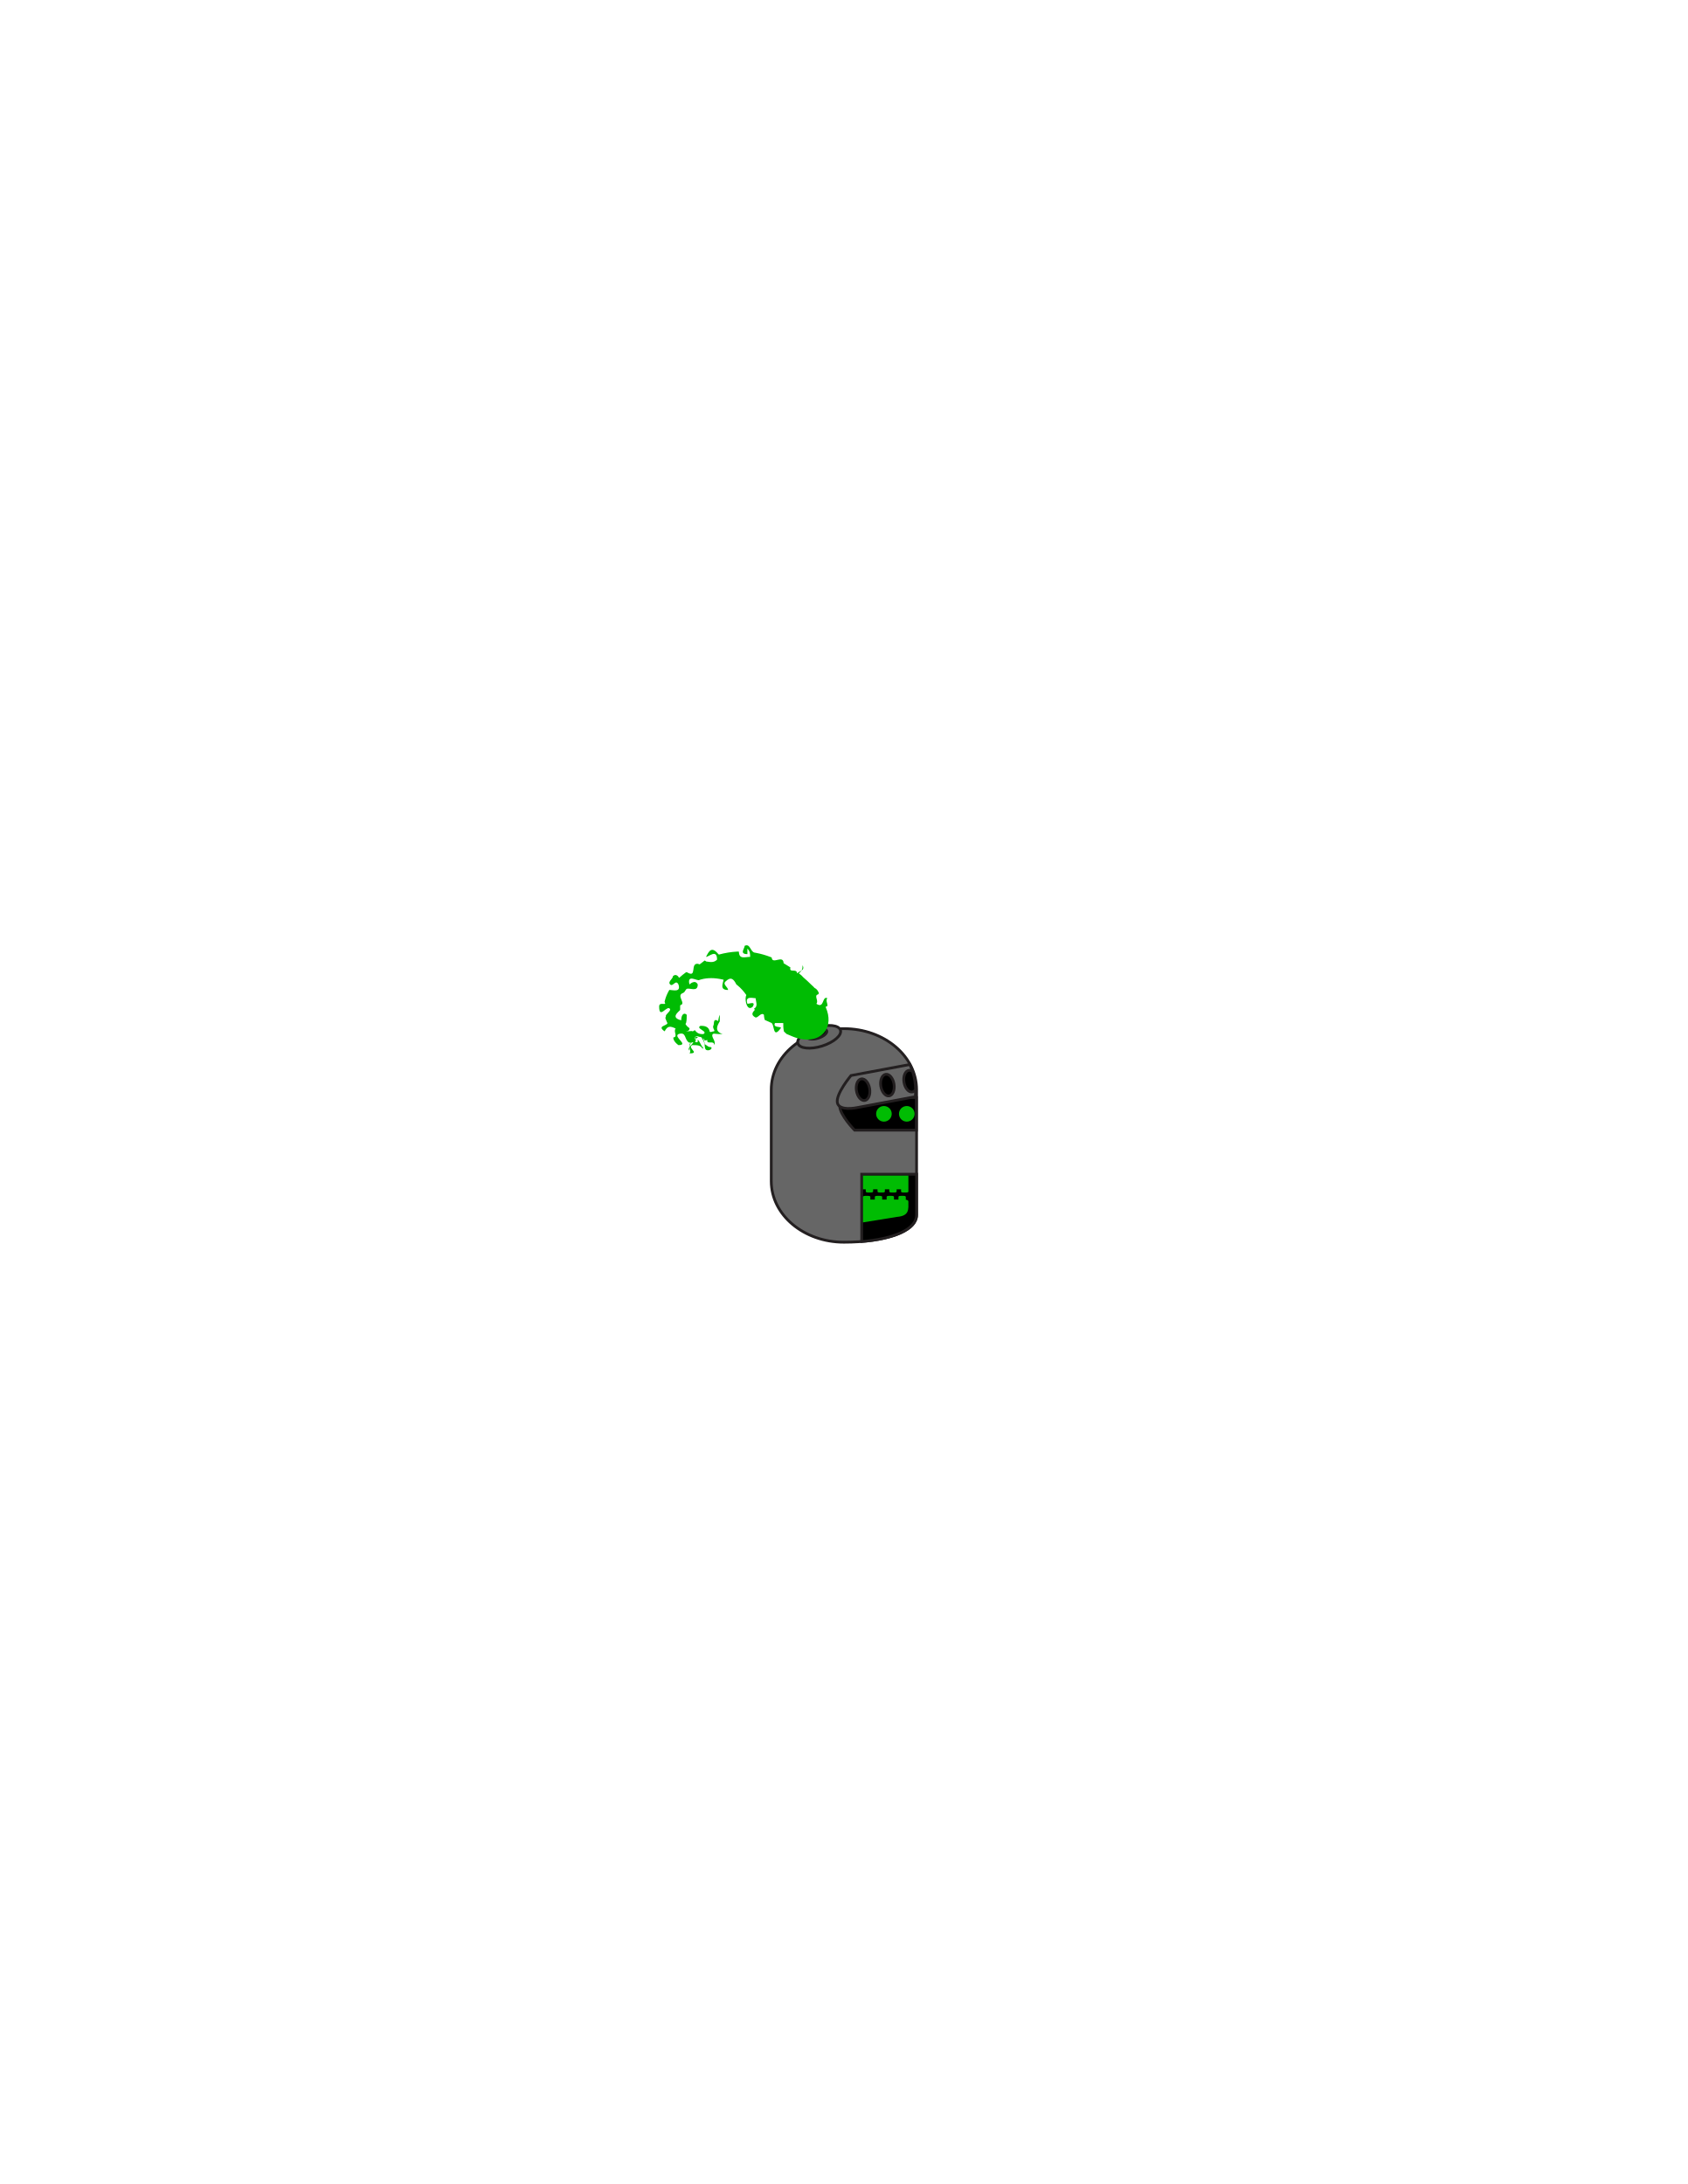
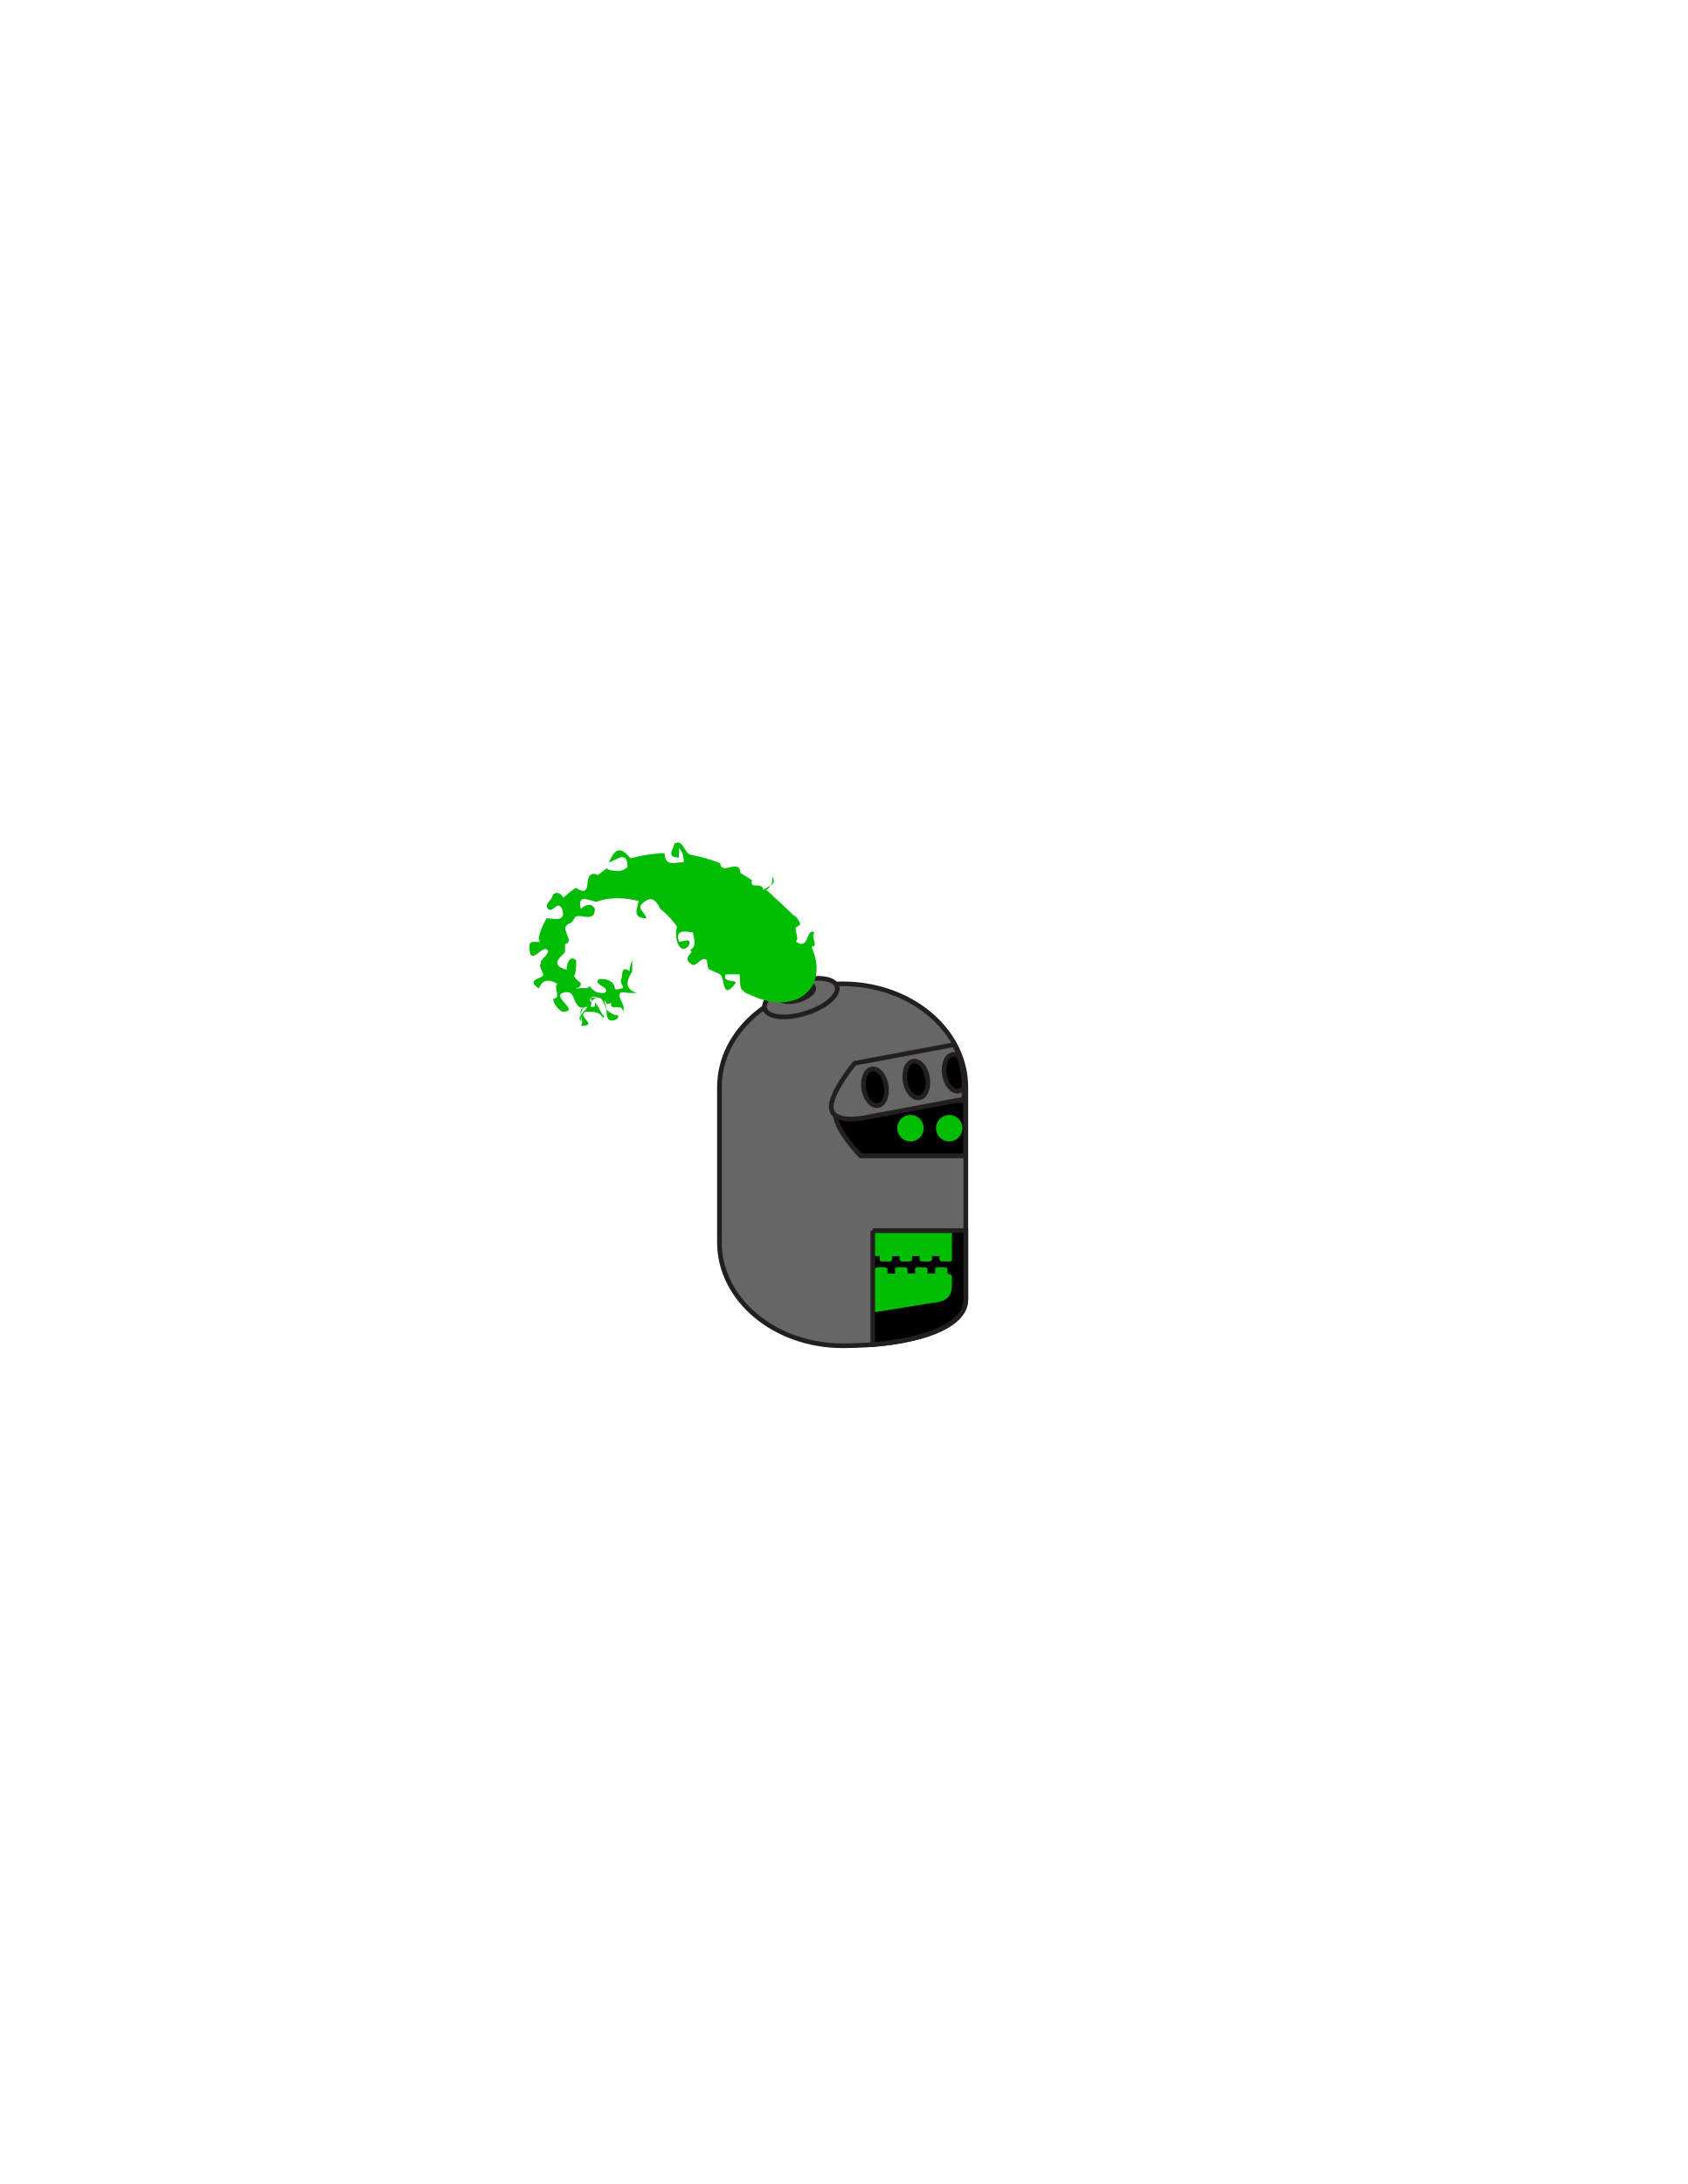
<svg xmlns="http://www.w3.org/2000/svg" version="1.1" id="Layer_1" x="0px" y="0px" width="612px" height="792px" viewBox="0 0 612 792" enable-background="new 0 0 612 792" xml:space="preserve">
-   <rect id="head_frame" x="231.166" y="330.917" fill-opacity="0" fill="#BBBCBE" width="151" height="131" />
-   <path id="PRIMARY" fill="#666666" stroke="#231F20" stroke-miterlimit="10" d="M332.348,440.566  c-0.003,6.268-11.797,9.906-26.348,9.906l0,0c-14.552,0-26.349-9.906-26.349-22.127v-33.191c0-12.221,11.797-22.127,26.349-22.127  l0,0c14.551,0,26.348,9.907,26.348,22.127V440.566z" />
-   <path stroke="#231F20" stroke-miterlimit="10" d="M304.484,401.083c0,3.269,5.38,8.752,5.38,8.752h22.398c0,0,0-2.649,0-5.919l0,0  c0-3.269,0-5.918,0-5.918h-22.398C309.864,397.998,304.484,397.814,304.484,401.083L304.484,401.083z" />
-   <circle id="SECONDARY_1_" fill="#00BC03" cx="320.507" cy="403.916" r="2.833" />
-   <circle id="SECONDARY" fill="#00BC03" cx="328.792" cy="403.916" r="2.833" />
-   <path id="PRIMARY_1_" fill="#666666" stroke="#231F20" stroke-miterlimit="10" d="M331.974,396.284  c0.163-3.608-0.588-7.076-2.061-10.255l-21.348,3.999c0,0-5.552,6.618-4.95,9.831c0.601,3.214,7.128,1.804,7.128,1.804l21.167-3.965  L331.974,396.284z" />
-   <ellipse transform="matrix(0.9873 -0.159 0.159 0.9873 -58.8426 54.7735)" stroke="#231F20" stroke-miterlimit="10" cx="312.92" cy="395.16" rx="2.426" ry="3.966" />
-   <ellipse transform="matrix(0.9873 -0.159 0.159 0.9873 -58.4661 56.1571)" stroke="#231F20" stroke-miterlimit="10" cx="321.756" cy="393.499" rx="2.426" ry="3.965" />
-   <path stroke="#231F20" stroke-miterlimit="10" d="M330.796,395.981c0.479-0.077,0.883-0.383,1.193-0.836  c-0.018-2.273-0.394-4.482-1.083-6.591c-0.431-0.321-0.9-0.479-1.369-0.404c-1.322,0.213-2.113,2.139-1.766,4.301  C328.122,394.614,329.475,396.194,330.796,395.981z" />
-   <path stroke="#231F20" stroke-miterlimit="10" d="M312.442,425.82v24.4c11.436-0.922,19.902-4.345,19.905-9.654V425.82H312.442z" />
-   <path id="SECONDARY_8_" fill="#00BC03" d="M329.376,435.771c0.04-0.432-0.332-0.623-0.938-0.709v-0.982  c0-0.448-0.598-0.416-1.333-0.416c-0.736,0-1.334-0.032-1.334,0.416V435h-1.616v-0.919c0-0.449-0.598-0.417-1.333-0.417  c-0.736,0-1.334-0.032-1.334,0.417V435h-1.617v-0.919c0-0.449-0.598-0.417-1.333-0.417c-0.736,0-1.334-0.032-1.334,0.417V435h-1.616  v-0.919c0-0.449-0.598-0.417-1.333-0.417c-0.736,0-1.334-0.032-1.334,0.417V435c0,0,0,0.768,0,1.81c0,0.214,0,0.437,0,0.669  c0,1.37,0,5.803,0,5.803l12.305-1.99C329.792,440.916,329.386,438.541,329.376,435.771z" />
-   <path id="SECONDARY_3_" fill="#00BC03" d="M325.799,426.328H312.92c0,0,0,1.109,0,2.479c0,1.37,0,2.48,0,2.48h1v0.75  c0,0.449,0.598,0.418,1.334,0.418c0.735,0,1.333,0.031,1.333-0.418v-0.75h1.597v0.75c0,0.449,0.598,0.418,1.334,0.418  s1.334,0.031,1.334-0.418v-0.75h1.597v0.75c0,0.449,0.598,0.418,1.334,0.418c0.735,0,1.333,0.031,1.333-0.418v-0.75h0.684  c0.317,0,0.62,0,0.913-0.001v0.752c0,0.448,0.598,0.417,1.334,0.417c0.735,0,1.333,0.031,1.333-0.417v-1.669v-1.061v-2.98  C329.379,426.328,327.775,426.328,325.799,426.328z" />
-   <ellipse id="PRIMARY_2_" transform="matrix(-0.9548 0.2974 -0.2974 -0.9548 692.4763 646.6269)" fill="#666666" stroke="#231F20" stroke-miterlimit="10" cx="297.057" cy="375.982" rx="8.086" ry="3.509" />
-   <ellipse transform="matrix(-0.9548 0.2974 -0.2974 -0.9548 690.5322 644.8271)" stroke="#231F20" stroke-miterlimit="10" cx="296.217" cy="374.939" rx="3.75" ry="1.627" />
-   <path id="SECONDARY_2_" fill="#00BC03" d="M295.357,358.256c0.821,0.372,1.232,1.058,1.561,1.871  c0.018,0.088,0.007,0.191-0.322,0.496C295,361,297,363,296,364c3,2,2-3,4-2c-1,1,1,3-0.633,3.052  c0.022,0.109,0.054,0.212,0.082,0.317c1.412,3.263,1.347,6.596-0.512,8.922c-2.361,2.957-6.948,3.448-11.461,1.617  c-0.753-0.305-1.505-0.665-2.284-0.965c-0.153-0.149-0.307-0.295-0.461-0.438c-0.154-0.142-0.31-0.282-0.464-0.418  C284,373,284,372,284,371c-1,0-2,0-3,0c-1,2,3,1,2,2c-3,4-2-2-3.525-2.149c-0.164-0.083-0.328-0.163-0.493-0.242  c-0.412-0.196-0.827-0.378-1.243-0.549c-0.14-0.057-0.278-0.113-0.418-0.167C277,369,277,368,277,368c-1-1-2,1-3,1  c-2-1-1-2-0.315-2.772c-0.084-0.169-0.17-0.34-0.256-0.512C275,365,274,363,274,362c-1,0-4-1-3,2c1,0,3-1,2,1c-2,2-3-2-2.544-3.738  c0.149-0.239,0.134-0.353,0.126-0.471c-0.899-1.274-1.934-2.465-3.165-3.465c-0.137-0.111-0.276-0.22-0.417-0.326c-1-2-2-3-4-1  c-1,1,1,2,1,3c-3,0-2-2-1.629-3.708c-0.205-0.051-0.411-0.099-0.618-0.143c-2.534-0.548-5.183-0.63-7.571,0.036  c-0.184,0.051-0.366,0.106-0.546,0.167C253,356,249,353,250,357c0,0,2-2,3,0c0,3-3,1-4.095,1.652  c-0.129,0.164-0.255,0.334-0.377,0.51c-0.122,0.176-0.241,0.357-0.355,0.545c-0.083,0.101-0.165,0.203-0.521,0.388  C245,361,249,364,246.656,364.512c-0.022,0.157-0.036,0.322-0.042,0.488c-0.013,0.333-0.01,0.667,0.011,1  c-0.008,0.095-0.011,0.189-0.036,0.292C246,367,243,369,247,370c0-2,1-3,2-2c0,1,0,2-0.229,2.946  c-0.245,0.305-0.207,0.409-0.162,0.508c0.124,0.182,0.254,0.364,0.391,0.545c0.172,0.172,0.344,0.331,0.516,0.478  s0.344,0.281,0.516,0.403C250,374,249,374,248,374c1,0,2,0,2.757-0.112c0.276,0.11,0.392,0.099,0.524,0.094  c0.147-0.088,0.301-0.195,0.458-0.308c0.075-0.045,0.152-0.096,0.229-0.077C253,375,254,375,255,375c2-1-3-2-1-3  c1,0,3,0,3.323,2.095c0.054,0.081,0.107,0.106,0.16,0.116c0.21,0.038,0.386,0.028,0.532-0.021c0.15-0.032,0.282-0.075,0.396-0.125  C260,374,258,373,258.731,371.786c0.021-0.138,0.04-0.266,0.078-0.421c0.061-1.136,0.253-1.982,1.588-1.087  c0.031-0.169,0.059-0.346,0.09-0.529C260.58,369.2,260.7,368.6,261,368c0,0.625,0,1.25-0.012,1.957  c-0.002,0.142-0.005,0.286-0.009,0.435C260,372,259,374,262,375c-1,0-2,0-3.138-0.157c-0.22,0.025-0.352,0.107-0.445,0.199  C257.688,376,259.75,377.5,259,379c0-2-3,0-2.48-1.849c-0.124,0.015-0.243,0.042-0.357,0.085c-0.069,0.026-0.167,0.021-0.285,0.007  c-0.091,0.079-0.197,0.119-0.314,0.129c-0.141-0.343-0.309-0.6-0.513-0.793c-0.102-0.096-0.205-0.177-0.166-0.248  C254,376,254,376,253.321,376.021c-0.192-0.011-0.397-0.016-0.617-0.019C252.484,376,252.25,376,252,376  c0.438,0.438,0.301,1.066,0.176,1.636c-0.122,0.08-0.325,0.157-0.615,0.262C250,378,250,379,250,381c-1-1,1-2,1.494-3.249  c0.065-0.089,0.117-0.173,0.163-0.255c0.065-0.162,0.176-0.329,0.343-0.496c0.3-0.3,0.57-0.54,0.813-0.728  c0.135-0.089,0.257-0.167,0.383-0.228C254,376,255,376,256,376c0,0-1,0-1.066,0.479c0.069,0.153,0.129,0.322,0.185,0.498  c0.167,0.53,0.289,1.133,0.464,1.609c0.063,0.096,0.125,0.165,0.189,0.22c0.397,0.249,0.725,0.507,1.023,0.695  c0.214,0.097,0.416,0.187,0.595,0.187c0.359,0,0.609,0.063,0.609,0.313c0,0.375-0.281,0.609-0.686,0.756  c-0.135,0.049-0.283,0.088-0.439,0.119c-1.289,0.086-1.219-0.833-1.375-1.74c-0.001-0.137-0.006-0.262,0.016-0.524  c-0.207-0.645-0.491-1.351-0.885-1.903c-0.099-0.138-0.194-0.265-0.059-0.358C254,376,254,376,253.465,375.953  c-0.28-0.101-0.496-0.191-0.631-0.212c-0.256,0.026-0.534,0.109-0.834,0.259c0,0.5,0,1,0.125,1.5  c0.008,0.08-0.021,0.157-0.093,0.234C252,378,253,378,252.824,377.928c0.136-0.03,0.176-0.094,0.176-0.187c0-0.185,0-0.407,0-0.741  c1,1,1,2,2,3c-0.083,0.125-0.165,0.24-0.25,0.307C254,379,253,379,251,379c-2,1,3,3-1,3c1-1-1-3,0.564-3.92  c-0.011-0.038-0.138-0.017-0.271,0.006c-0.134,0.023-0.271,0.033-0.408,0.014C248,377,249,374,246,375c-2,1,4,4,0,4  c0,0-1.47-0.98-1.807-2.224c-0.048-0.178-0.073-0.361-0.067-0.547C246,376,244,374,245,373c-2-1-3-1-4,1c-3-2,1-2,1-3  c-0.053-0.105-0.104-0.21-0.153-0.316c-0.243-0.52-0.444-1.039-0.605-1.556c0.016-0.113,0.023-0.225,0.239-0.397  C241,368,243,367,243,366c-1-2-4,4-4-1c0-2,3,0,1.965-1.657c0.041-0.197,0.086-0.393,0.137-0.587  c0.29-1.124,0.734-2.216,1.304-3.263c0.095-0.175,0.193-0.348,0.295-0.52C244,359,247,360,246,357c-1-2-2,1-3,0s1-2,1-3  c1-1,2,0,2.163,0.567c0.108-0.014,0.158-0.045,0.23-0.08c0.727-0.67,1.5-1.296,2.306-1.873c0.09-0.044,0.187-0.076,0.301-0.088  c4,2.474,1-3.526,4.194-2.997c0.349,0.245,0.467,0.185,0.575,0.128c0.303-0.209,0.523-0.39,0.741-0.565  c0.31-0.272,0.636-0.53,0.98-0.771c0.125,0.04,0.248,0.073,0.57,0.352C258,349,259,349,260,348c0-4-3-1-4-1c1-2,2-4,4.402-1.074  c0.128,0.152,0.196,0.185,0.27,0.234c2.255-0.613,4.457-0.965,6.606-1.078c0.213-0.011,0.427-0.018,0.639,0.011  C268,348,270,347,272,347c0-1,0-2-1-3c0,1,0,1,0,2c-3,0-1-2-1-3c2-1,2,2,3.533,2.437c0.204,0.034,0.406,0.07,0.609,0.108  c1.739,0.33,3.442,0.818,5.108,1.45c0.186,0.07,0.37,0.143,0.554,0.216C280,350,284,346,284.141,349.314  c0.178,0.101,0.354,0.203,0.53,0.308c0.529,0.313,1.054,0.64,1.575,0.98c0.118,0.078,0.238,0.16,0.363,0.25C286,353,289,351,289,353  c1-1,3-1,2-3c0,1,0,2-1.359,2.967c0.148,0.108,0.282,0.208,0.404,0.301c0.609,0.463,0.908,0.749,1.127,1.051  c1.053,0.905,2.086,1.866,3.114,2.886C294.667,357.53,295.025,357.882,295.357,358.256z" />
+   <rect id="head_frame" x="178.666" y="285.417" fill-opacity="0" fill="#BBBCBE" width="256" height="222" />
+   <path id="PRIMARY" fill="#666666" stroke="#231F20" stroke-width="1.695" stroke-miterlimit="10" d="M350.206,471.235  c-0.005,10.621-20,16.787-44.669,16.787l0,0c-24.671,0-44.671-16.787-44.671-37.497v-56.248c0-20.71,20-37.499,44.671-37.499l0,0  c24.669,0,44.669,16.789,44.669,37.499V471.235z" />
+   <path stroke="#231F20" stroke-width="1.695" stroke-miterlimit="10" d="M302.967,404.324c0,5.539,9.121,14.832,9.121,14.832h37.974  c0,0,0-4.49,0-10.031l0,0c0-5.539,0-10.028,0-10.028h-37.974C312.088,399.097,302.967,398.785,302.967,404.324L302.967,404.324z" />
+   <circle id="SECONDARY_1_" fill="#00BC03" cx="330.132" cy="409.125" r="4.804" />
+   <path id="SECONDARY" fill="#00BC03" d="M348.98,409.125c0,2.653-2.148,4.803-4.801,4.803c-2.656,0-4.805-2.149-4.805-4.803  c0-2.651,2.148-4.801,4.805-4.801C346.832,404.324,348.98,406.474,348.98,409.125z" />
+   <path id="PRIMARY_1_" fill="#666666" stroke="#231F20" stroke-width="1.695" stroke-miterlimit="10" d="M349.571,396.191  c0.276-6.115-0.996-11.992-3.493-17.379l-36.191,6.777c0,0-9.413,11.215-8.393,16.66c1.019,5.446,12.084,3.057,12.084,3.057  l35.886-6.719L349.571,396.191z" />
+   <path stroke="#231F20" stroke-width="1.695" stroke-miterlimit="10" d="M321.33,393.633c0.589,3.665-0.75,6.929-2.995,7.291  c-2.24,0.358-4.533-2.317-5.128-5.983c-0.589-3.665,0.752-6.929,2.994-7.29C318.442,387.29,320.739,389.969,321.33,393.633z" />
+   <path stroke="#231F20" stroke-width="1.695" stroke-miterlimit="10" d="M336.311,390.818c0.589,3.665-0.75,6.928-2.995,7.288  c-2.24,0.361-4.533-2.316-5.128-5.98c-0.59-3.665,0.752-6.929,2.993-7.29C333.423,384.475,335.719,387.153,336.311,390.818z" />
+   <path stroke="#231F20" stroke-width="1.695" stroke-miterlimit="10" d="M347.575,395.679c0.812-0.13,1.496-0.648,2.022-1.417  c-0.029-3.852-0.667-7.596-1.836-11.169c-0.729-0.543-1.526-0.813-2.321-0.685c-2.241,0.361-3.582,3.625-2.993,7.29  C343.042,393.362,345.335,396.039,347.575,395.679z" />
+   <path stroke="#231F20" stroke-width="1.695" stroke-miterlimit="10" d="M316.459,446.245v41.351  c19.388-1.563,33.742-7.362,33.747-16.36v-24.99H316.459z" />
+   <path id="SECONDARY_8_" fill="#00BC03" d="M345.168,463.109c0.067-0.731-0.563-1.056-1.592-1.201v-1.665  c0-0.76-1.013-0.705-2.26-0.705c-1.248,0-2.262-0.055-2.262,0.705v1.559h-2.739v-1.558c0-0.761-1.014-0.706-2.261-0.706  c-1.248,0-2.261-0.055-2.261,0.706v1.558h-2.742v-1.558c0-0.761-1.013-0.706-2.26-0.706c-1.248,0-2.262-0.055-2.262,0.706v1.558  h-2.74v-1.558c0-0.761-1.013-0.706-2.26-0.706c-1.248,0-2.262-0.055-2.262,0.706v1.558c0,0,0,1.301,0,3.066c0,0.362,0,0.74,0,1.134  c0,2.322,0,9.834,0,9.834l20.861-3.373C345.873,471.827,345.185,467.803,345.168,463.109z" />
+   <path id="SECONDARY_3_" fill="#00BC03" d="M339.104,447.106h-21.835c0,0,0,1.88,0,4.2c0,2.321,0,4.203,0,4.203h1.695v1.271  c0,0.761,1.014,0.708,2.262,0.708c1.247,0,2.26,0.053,2.26-0.708v-1.271h2.707v1.271c0,0.761,1.014,0.708,2.262,0.708  s2.262,0.053,2.262-0.708v-1.271h2.707v1.271c0,0.761,1.013,0.708,2.262,0.708c1.246,0,2.26,0.053,2.26-0.708v-1.271h1.159  c0.538,0,1.051,0,1.548-0.002v1.274c0,0.76,1.013,0.707,2.262,0.707c1.246,0,2.26,0.053,2.26-0.707v-2.828v-1.797v-5.051  C345.173,447.106,342.454,447.106,339.104,447.106z" />
+   <ellipse id="PRIMARY_2_" transform="matrix(-0.9548 0.2972 -0.2972 -0.9548 675.1642 620.9084)" fill="#666666" stroke="#231F20" stroke-width="1.695" stroke-miterlimit="10" cx="290.375" cy="361.787" rx="13.709" ry="5.947" />
+   <ellipse transform="matrix(-0.9548 0.2973 -0.2973 -0.9548 671.8705 617.8561)" stroke="#231F20" stroke-width="1.695" stroke-miterlimit="10" cx="288.952" cy="360.019" rx="6.358" ry="2.758" />
+   <path id="SECONDARY_2_" fill="#00BC03" d="M287.494,331.747c1.393,0.63,2.089,1.793,2.646,3.17c0.03,0.15,0.012,0.324-0.546,0.84  c-2.706,0.641,0.686,4.03-1.01,5.725c5.086,3.389,3.391-5.084,6.782-3.39c-1.695,1.695,1.695,5.084-1.073,5.173  c0.038,0.185,0.091,0.36,0.139,0.537c2.394,5.53,2.283,11.178-0.868,15.12c-4.003,5.01-11.78,5.844-19.431,2.74  c-1.276-0.517-2.551-1.127-3.873-1.636c-0.26-0.252-0.52-0.5-0.781-0.742c-0.262-0.241-0.525-0.478-0.787-0.708  c-0.454-1.843-0.454-3.538-0.454-5.232c-1.695,0-3.391,0-5.086,0c-1.695,3.39,5.086,1.695,3.391,3.39  c-5.086,6.778-3.391-3.39-5.977-3.643c-0.278-0.14-0.557-0.276-0.836-0.41c-0.699-0.332-1.402-0.641-2.107-0.931  c-0.237-0.097-0.472-0.191-0.708-0.284c-0.543-1.512-0.543-3.207-0.543-3.207c-1.695-1.694-3.391,1.695-5.086,1.695  c-3.391-1.695-1.695-3.389-0.534-4.698c-0.144-0.287-0.288-0.577-0.434-0.868c2.663-1.213,0.968-4.603,0.968-6.297  c-1.695,0-6.781-1.694-5.086,3.39c1.695,0,5.086-1.695,3.391,1.694c-3.391,3.39-5.086-3.389-4.313-6.334  c0.252-0.406,0.227-0.598,0.214-0.798c-1.525-2.159-3.279-4.178-5.365-5.873c-0.232-0.188-0.468-0.373-0.708-0.553  c-1.695-3.389-3.391-5.084-6.781-1.695c-1.695,1.695,1.695,3.39,1.695,5.084c-5.086,0-3.391-3.389-2.762-6.283  c-0.348-0.086-0.696-0.167-1.047-0.243c-4.296-0.929-8.787-1.067-12.836,0.062c-0.312,0.086-0.62,0.18-0.926,0.283  c-1.077,1.097-7.858-3.987-6.163,2.792c0,0,3.391-3.389,5.086,0c0,5.084-5.086,1.695-6.942,2.8  c-0.219,0.278-0.432,0.566-0.639,0.865c-0.207,0.298-0.408,0.605-0.603,0.924c-0.14,0.17-0.279,0.344-0.883,0.657  c-4.497,1.533,2.285,6.617-1.688,7.484c-0.038,0.266-0.061,0.545-0.072,0.827c-0.022,0.565-0.017,1.13,0.019,1.695  c-0.013,0.162-0.019,0.32-0.061,0.494c-0.999,1.201-6.084,4.59,0.697,6.285c0-3.39,1.695-5.084,3.391-3.39  c0,1.695,0,3.39-0.389,4.993c-0.416,0.517-0.351,0.692-0.274,0.861c0.21,0.308,0.431,0.616,0.663,0.924  c0.291,0.292,0.583,0.561,0.874,0.809c0.292,0.249,0.583,0.476,0.874,0.683c-0.053,1.897-1.748,1.897-3.444,1.897  c1.696,0,3.391,0,4.675-0.19c0.469,0.187,0.665,0.167,0.888,0.159c0.25-0.15,0.511-0.33,0.776-0.522  c0.128-0.077,0.258-0.163,0.389-0.13c1.749,2.379,3.444,2.379,5.139,2.379c3.391-1.695-5.086-3.389-1.695-5.084  c1.695,0,5.086,0,5.633,3.55c0.092,0.137,0.181,0.18,0.271,0.196c0.357,0.063,0.654,0.047,0.902-0.035  c0.255-0.055,0.479-0.127,0.672-0.211c2.694-0.111-0.697-1.805,0.542-3.863c0.036-0.233,0.067-0.451,0.133-0.714  c0.103-1.924,0.43-3.358,2.692-1.843c0.052-0.287,0.099-0.586,0.152-0.896c0.158-0.928,0.362-1.945,0.87-2.962  c0,1.06,0,2.119-0.021,3.316c-0.004,0.24-0.009,0.485-0.016,0.737c-1.659,2.725-3.354,6.114,1.732,7.809  c-1.695,0-3.391,0-5.32-0.266c-0.374,0.042-0.596,0.181-0.755,0.337c-1.236,1.624,2.261,4.166,0.989,6.708  c0-3.39-5.086,0-4.206-3.134c-0.21,0.025-0.412,0.071-0.606,0.144c-0.117,0.044-0.284,0.036-0.482,0.011  c-0.155,0.133-0.334,0.201-0.533,0.219c-0.238-0.581-0.523-1.017-0.87-1.344c-0.173-0.163-0.347-0.3-0.281-0.42  c-1.499-0.56-1.499-0.56-2.649-0.524c-0.326-0.018-0.674-0.027-1.046-0.031c-0.373-0.005-0.77-0.005-1.194-0.005  c0.742,0.741,0.51,1.807,0.298,2.772c-0.206,0.135-0.551,0.266-1.043,0.443c-2.646,0.174-2.646,1.869-2.646,5.258  c-1.695-1.695,1.695-3.389,2.533-5.506c0.111-0.151,0.199-0.293,0.277-0.433c0.11-0.274,0.299-0.558,0.581-0.84  c0.508-0.508,0.966-0.915,1.379-1.233c0.229-0.15,0.437-0.282,0.649-0.386c1.363-0.075,3.058-0.075,4.753-0.075  c0,0-1.695,0-1.807,0.811c0.117,0.259,0.22,0.545,0.314,0.844c0.282,0.898,0.49,1.92,0.786,2.727  c0.106,0.163,0.212,0.279,0.321,0.373c0.674,0.422,1.229,0.86,1.734,1.178c0.363,0.165,0.705,0.317,1.009,0.317  c0.609,0,1.033,0.105,1.033,0.529c0,0.636-0.477,1.033-1.162,1.281c-0.229,0.083-0.48,0.149-0.745,0.202  c-2.185,0.146-2.067-1.411-2.33-2.948c-0.002-0.232-0.011-0.443,0.027-0.889c-0.35-1.092-0.832-2.29-1.5-3.225  c-0.167-0.234-0.33-0.449-0.1-0.606c-0.972-0.593-0.972-0.593-1.879-0.673c-0.475-0.17-0.841-0.324-1.069-0.359  c-0.435,0.045-0.906,0.185-1.414,0.439c0,0.847,0,1.694,0.212,2.542c0.013,0.136-0.037,0.266-0.157,0.396  c-0.055,0.451,1.641,0.451,1.343,0.329c0.23-0.05,0.298-0.16,0.298-0.317c0-0.313,0-0.69,0-1.255  c1.695,1.695,1.695,3.39,3.391,5.084c-0.142,0.212-0.28,0.406-0.425,0.52c-1.271-2.214-2.966-2.214-6.356-2.214  c-3.391,1.694,5.086,5.084-1.695,5.084c1.695-1.695-1.695-5.084,0.957-6.644c-0.019-0.064-0.233-0.028-0.459,0.011  c-0.227,0.039-0.459,0.056-0.692,0.024c-3.196-1.864-1.5-6.948-6.587-5.253c-3.391,1.695,6.782,6.779,0,6.779  c0,0-2.493-1.661-3.063-3.769c-0.081-0.301-0.123-0.611-0.113-0.928c3.176-0.388-0.214-3.777,1.481-5.472  c-3.391-1.695-5.086-1.695-6.781,1.694c-5.086-3.389,1.695-3.389,1.695-5.084c-0.089-0.179-0.176-0.356-0.259-0.535  c-0.411-0.88-0.752-1.76-1.026-2.637c0.026-0.192,0.039-0.38,0.405-0.673c-0.814-1.238,2.576-2.933,2.576-4.627  c-1.695-3.389-6.782,6.779-6.782-1.695c0-3.389,5.086,0,3.332-2.808c0.07-0.333,0.146-0.665,0.232-0.995  c0.491-1.905,1.244-3.756,2.211-5.529c0.161-0.296,0.328-0.589,0.5-0.88c2.202,0.044,7.288,1.739,5.593-3.345  c-1.695-3.389-3.391,1.695-5.086,0s1.695-3.389,1.695-5.084c1.695-1.695,3.391,0,3.667,0.961c0.183-0.023,0.268-0.077,0.39-0.135  c1.232-1.135,2.544-2.196,3.909-3.173c0.152-0.074,0.317-0.128,0.51-0.149c6.782,4.192,1.696-5.976,7.111-5.078  c0.592,0.415,0.792,0.313,0.974,0.217c0.514-0.354,0.888-0.662,1.256-0.958c0.525-0.461,1.079-0.898,1.662-1.306  c0.213,0.068,0.419,0.123,0.967,0.596c3.29,0.553,4.985,0.553,6.681-1.142c0-6.778-5.086-1.695-6.782-1.695  c1.695-3.389,3.391-6.778,7.463-1.82c0.218,0.258,0.333,0.313,0.458,0.396c3.823-1.039,7.555-1.636,11.199-1.826  c0.362-0.019,0.724-0.03,1.083,0.019c0.141,4.926,3.532,3.231,6.922,3.231c0-1.694,0-3.389-1.695-5.083c0,1.694,0,1.694,0,3.389  c-5.086,0-1.695-3.389-1.695-5.084c3.391-1.695,3.391,3.389,5.99,4.13c0.345,0.057,0.689,0.119,1.033,0.184  c2.948,0.56,5.835,1.386,8.66,2.458c0.314,0.119,0.627,0.242,0.938,0.367c0.333,4.725,7.114-2.054,7.353,3.563  c0.301,0.17,0.601,0.344,0.899,0.521c0.897,0.53,1.786,1.084,2.67,1.662c0.2,0.132,0.404,0.271,0.616,0.423  c-1.033,3.64,4.053,0.25,4.053,3.64c1.695-1.694,5.086-1.694,3.391-5.084c0,1.695,0,3.39-2.305,5.029  c0.251,0.184,0.479,0.353,0.686,0.51c1.033,0.784,1.54,1.269,1.911,1.782c1.785,1.534,3.536,3.162,5.28,4.891  C286.323,330.518,286.931,331.113,287.494,331.747z" />
</svg>
